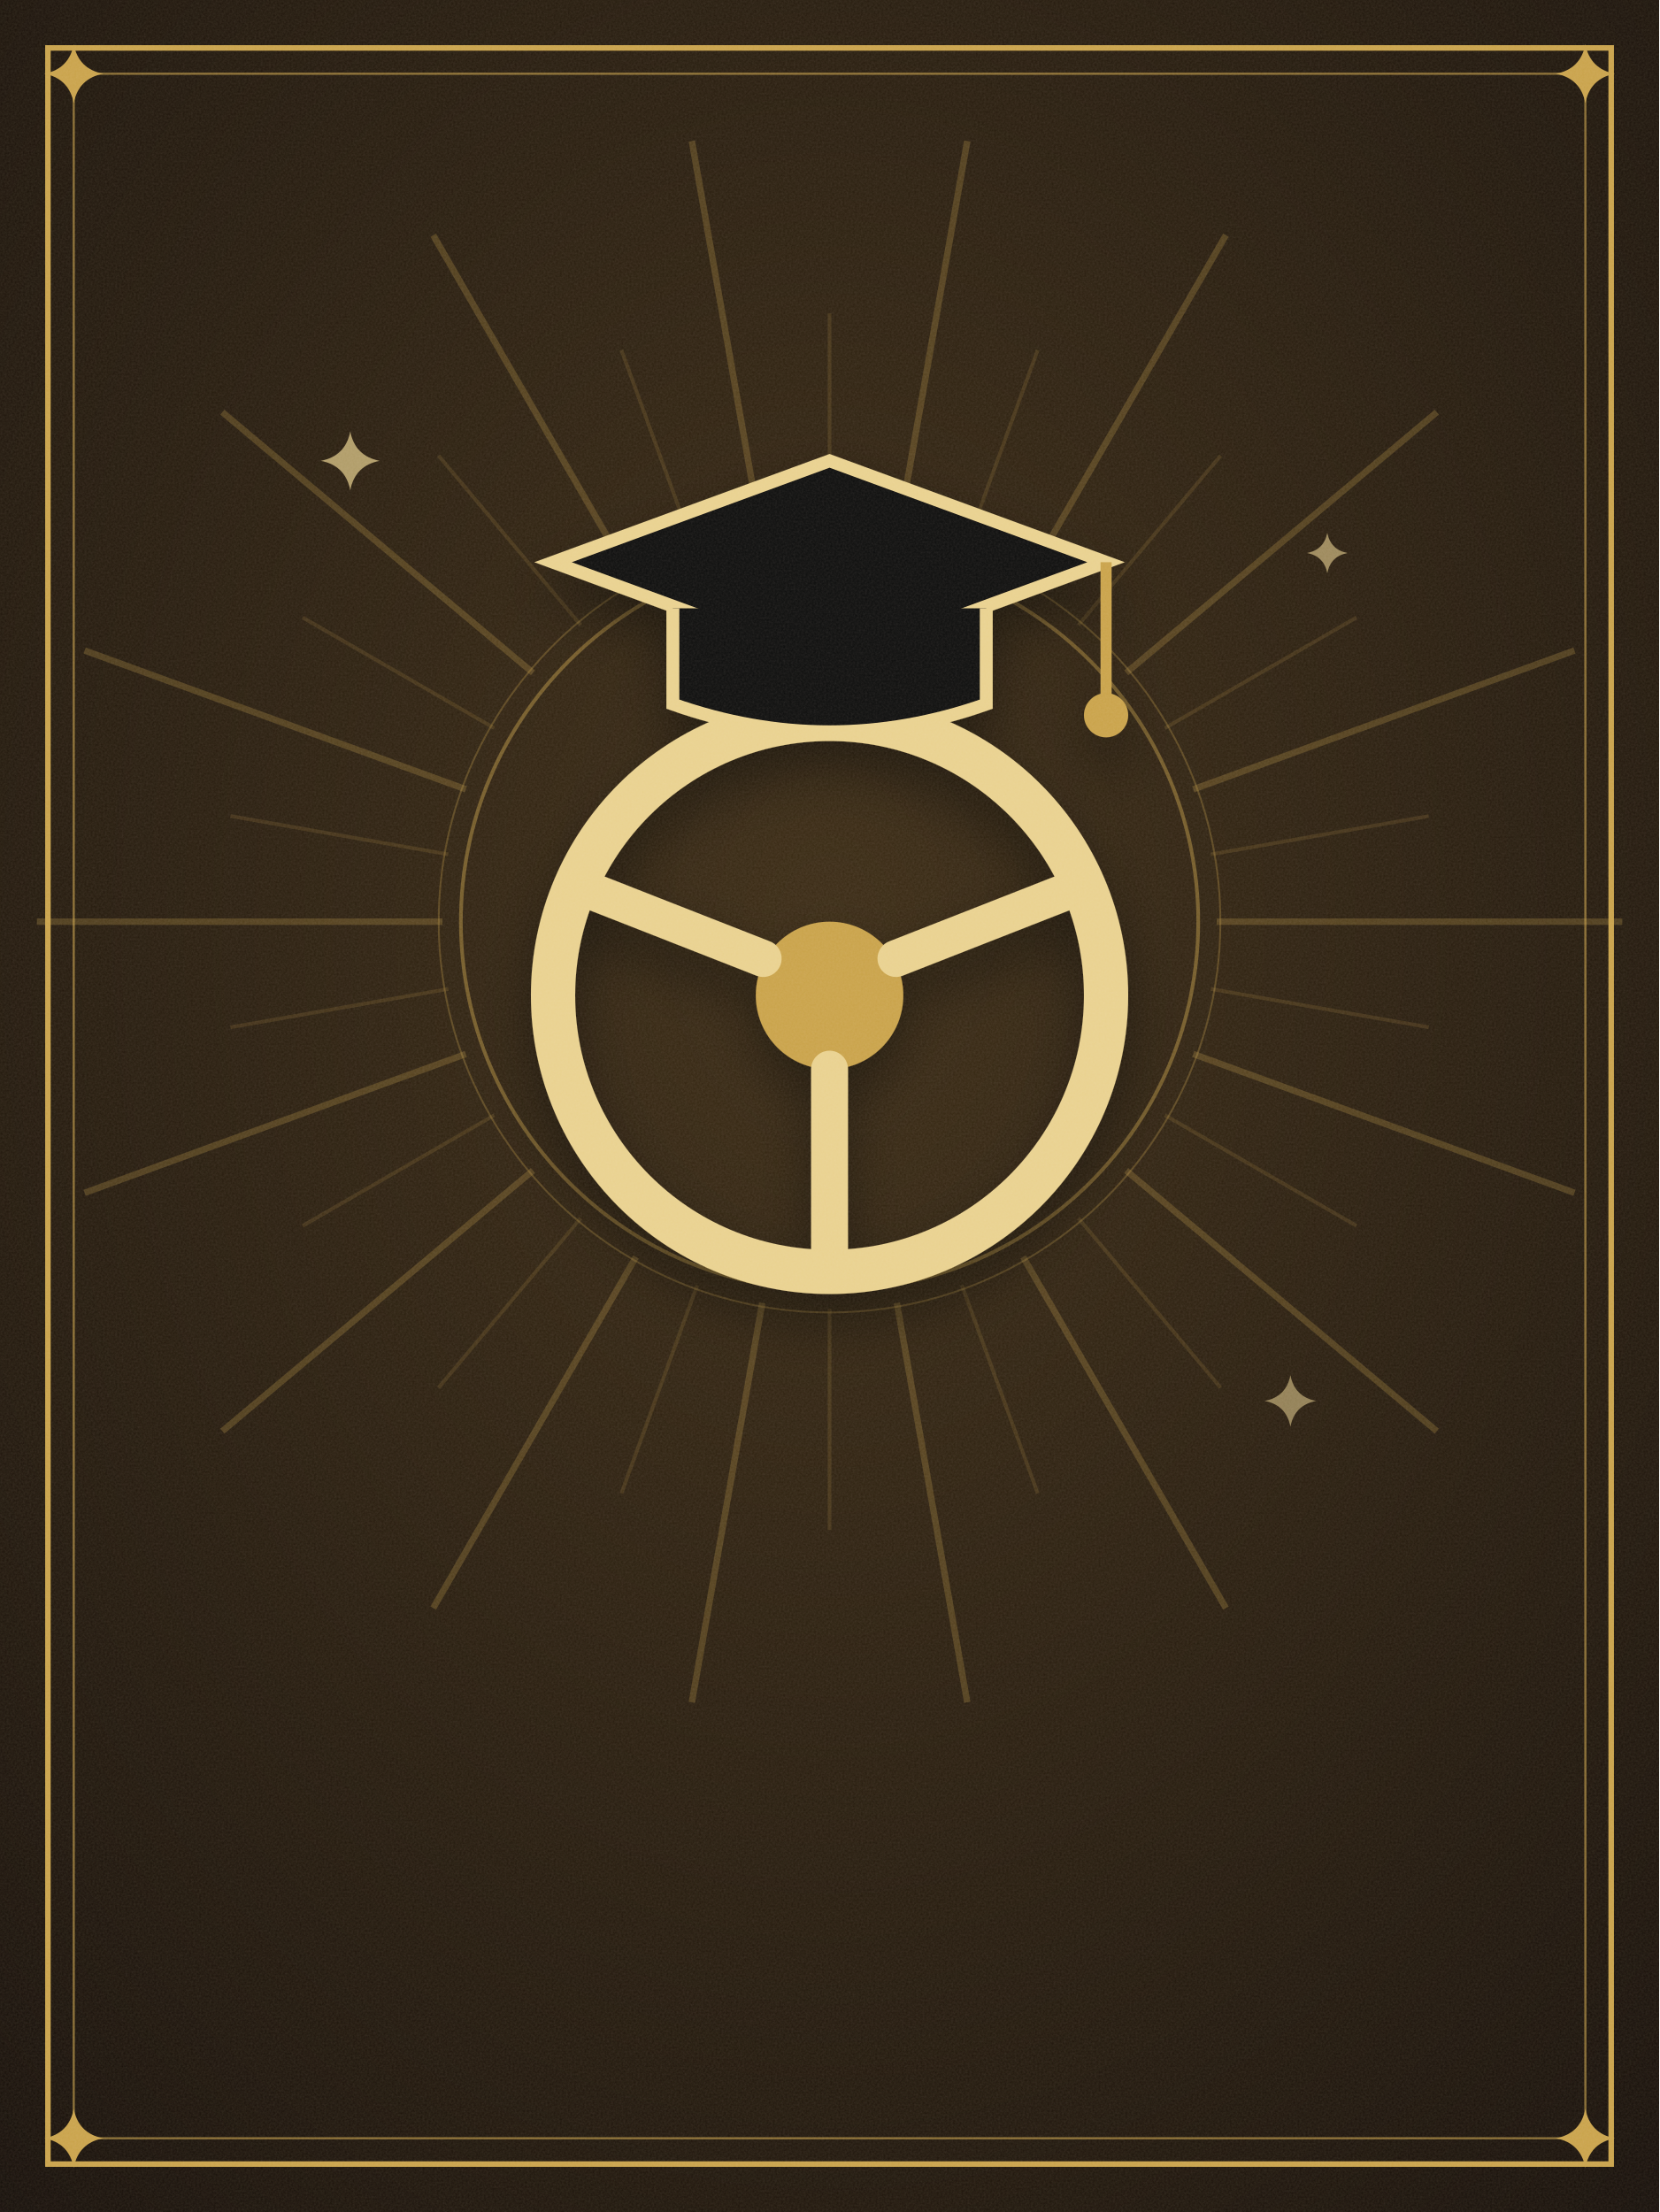
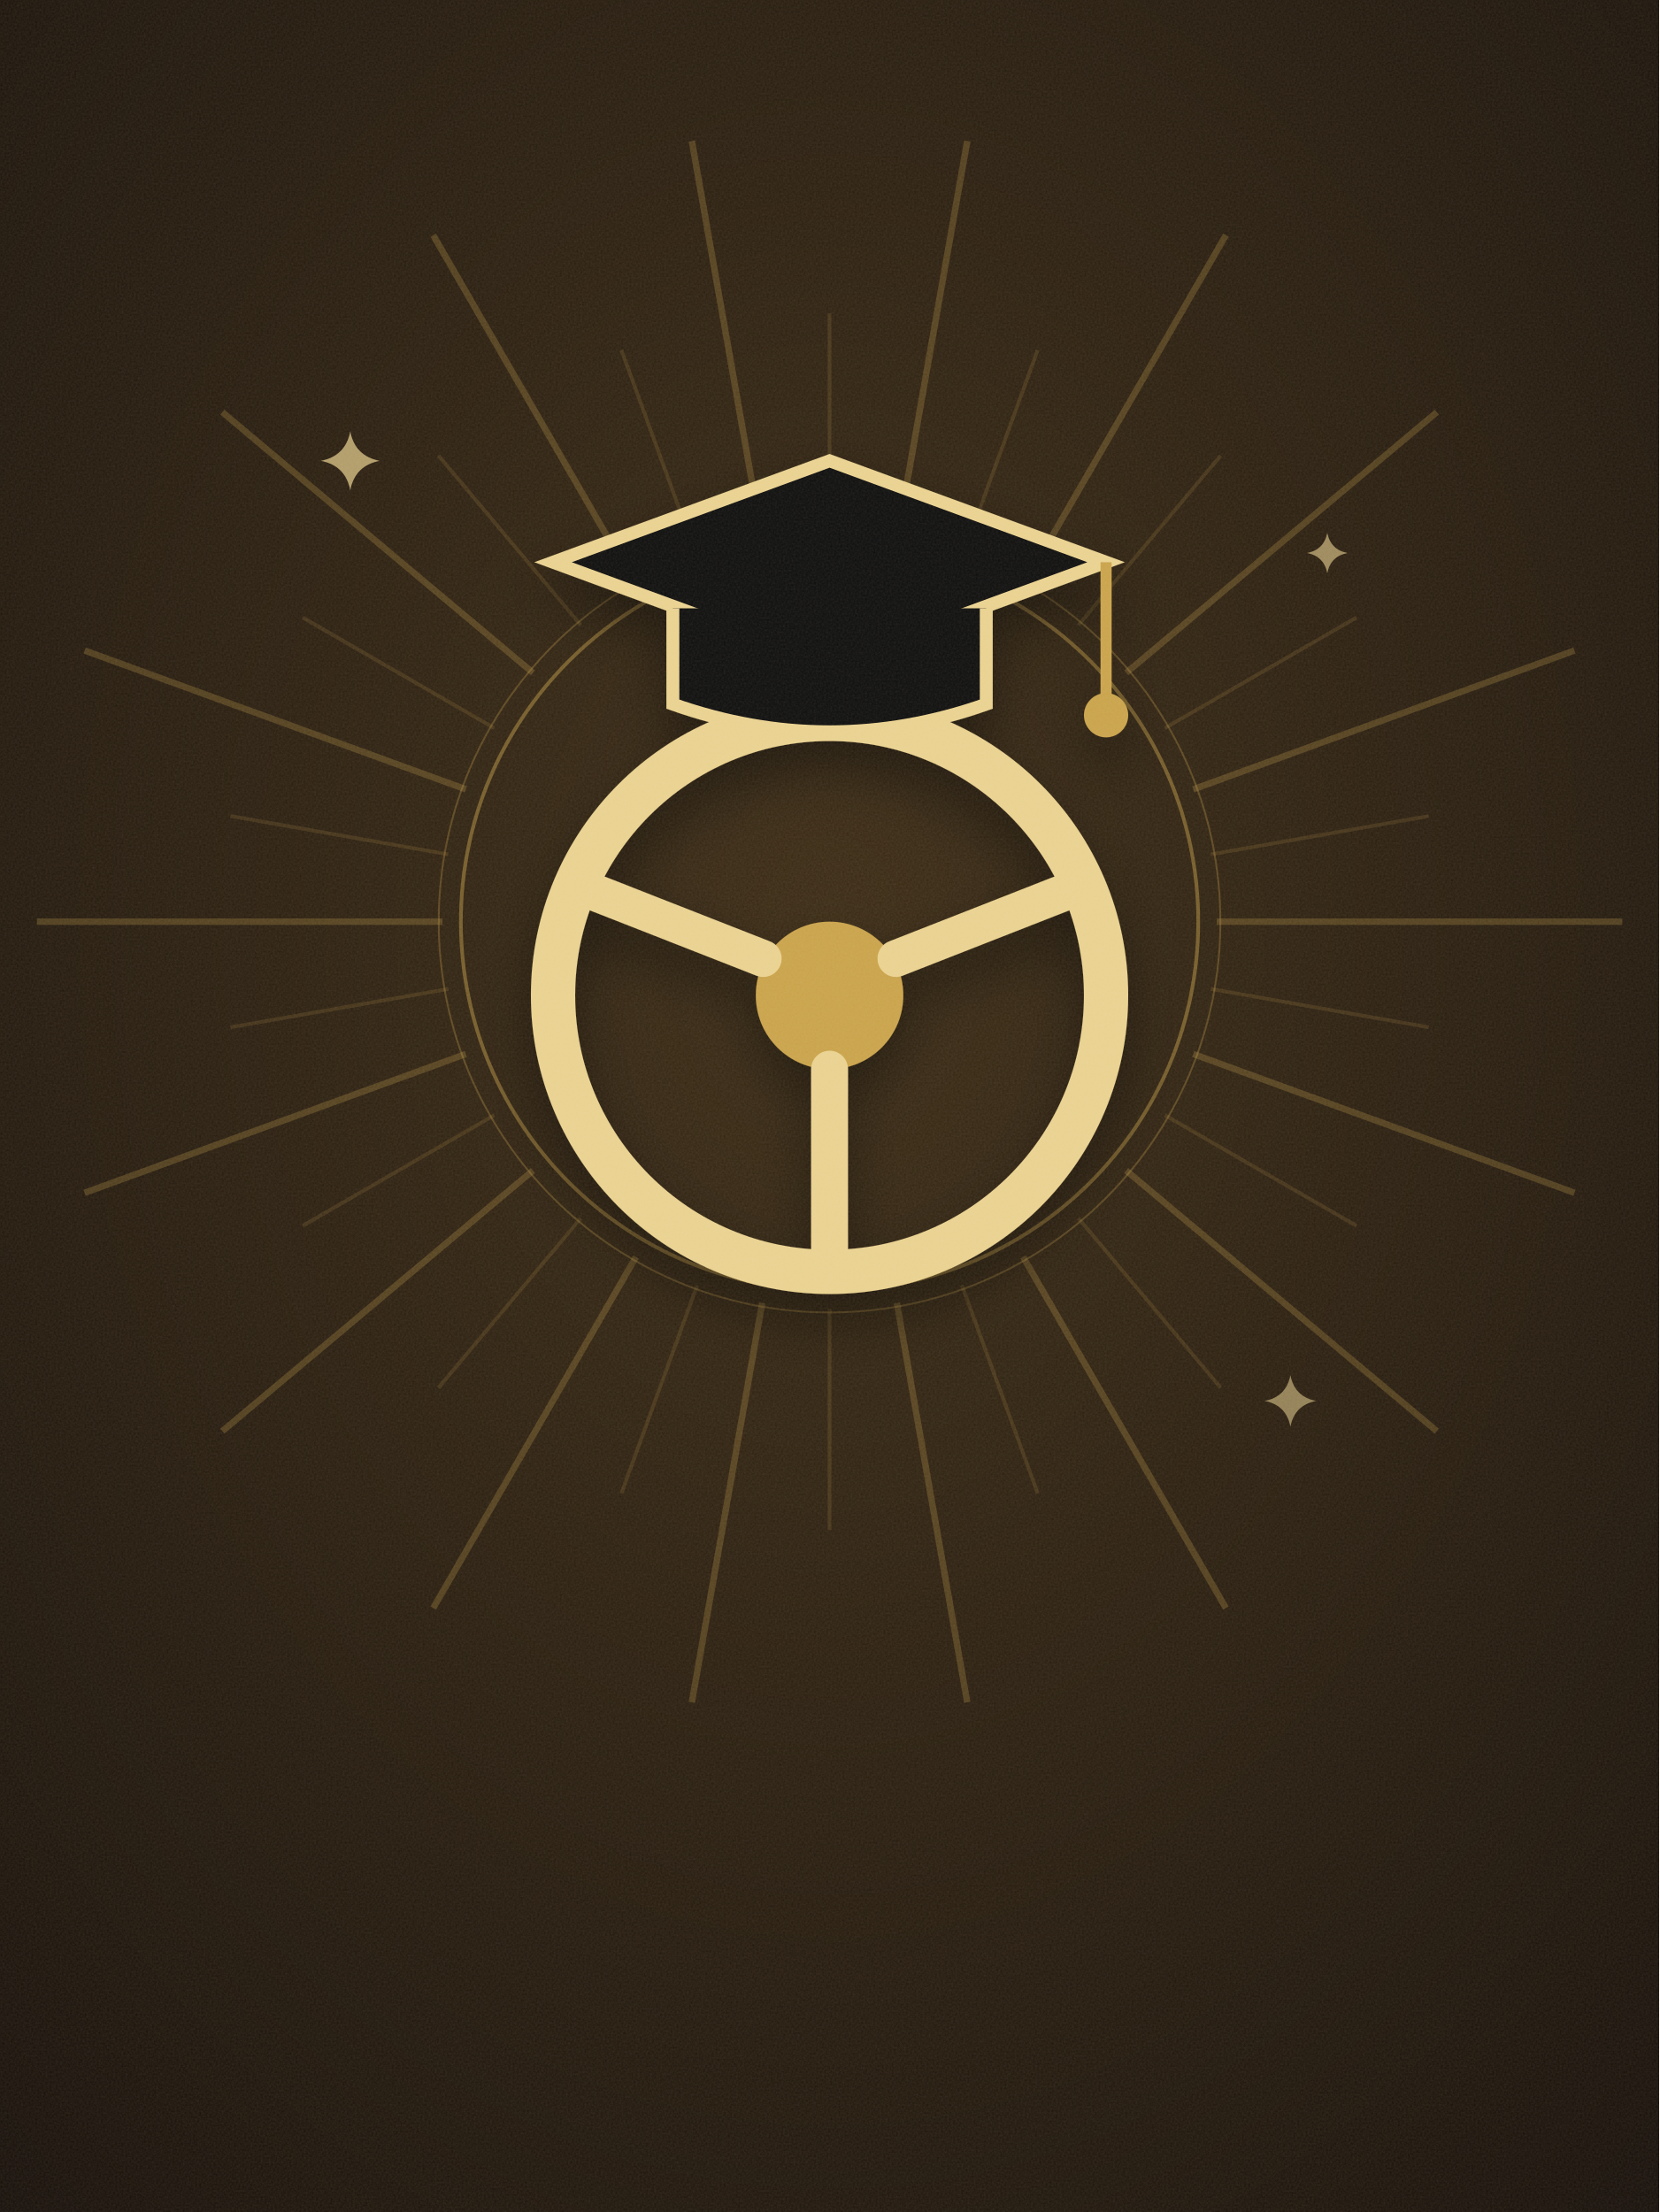
<svg xmlns="http://www.w3.org/2000/svg" viewBox="0 0 900 1200" width="900" height="1200">
  <defs>
    <radialGradient id="g" cx=".5" cy=".42" r=".8">
      <stop offset="0" stop-color="#3a2a14" />
      <stop offset="1" stop-color="#140d08" />
    </radialGradient>
    <filter id="shadow" x="-20%" y="-20%" width="140%" height="140%">
      <feDropShadow dx="0" dy="14" stdDeviation="14" flood-color="#000" flood-opacity=".45" />
    </filter>
    <filter id="n">
      <feTurbulence type="fractalNoise" baseFrequency=".9" numOctaves="3" stitchTiles="stitch" />
      <feColorMatrix values="0 0 0 0 1 0 0 0 0 .9 0 0 0 0 .75 0 0 0 .1 0" />
    </filter>
  </defs>
  <rect width="900" height="1200" fill="url(#g)" />
  <line x1="660.0" y1="500.0" x2="880.0" y2="500.0" stroke="#c9a24a" stroke-width="3.5" opacity="0.26" />
  <line x1="656.8" y1="536.5" x2="775.0" y2="557.3" stroke="#c9a24a" stroke-width="2" opacity="0.16" />
  <line x1="647.3" y1="571.8" x2="854.1" y2="647.1" stroke="#c9a24a" stroke-width="3.5" opacity="0.26" />
  <line x1="631.9" y1="605.0" x2="735.8" y2="665.0" stroke="#c9a24a" stroke-width="2" opacity="0.16" />
  <line x1="610.9" y1="635.0" x2="779.4" y2="776.4" stroke="#c9a24a" stroke-width="3.5" opacity="0.26" />
  <line x1="585.0" y1="660.9" x2="662.1" y2="752.8" stroke="#c9a24a" stroke-width="2" opacity="0.16" />
  <line x1="555.0" y1="681.9" x2="665.0" y2="872.4" stroke="#c9a24a" stroke-width="3.5" opacity="0.26" />
  <line x1="521.8" y1="697.3" x2="562.9" y2="810.1" stroke="#c9a24a" stroke-width="2" opacity="0.16" />
  <line x1="486.5" y1="706.8" x2="524.7" y2="923.5" stroke="#c9a24a" stroke-width="3.5" opacity="0.26" />
  <line x1="450.0" y1="710.0" x2="450.0" y2="830.0" stroke="#c9a24a" stroke-width="2" opacity="0.16" />
  <line x1="413.5" y1="706.8" x2="375.3" y2="923.5" stroke="#c9a24a" stroke-width="3.5" opacity="0.26" />
  <line x1="378.2" y1="697.3" x2="337.1" y2="810.1" stroke="#c9a24a" stroke-width="2" opacity="0.16" />
  <line x1="345.0" y1="681.9" x2="235.0" y2="872.4" stroke="#c9a24a" stroke-width="3.5" opacity="0.26" />
  <line x1="315.0" y1="660.9" x2="237.9" y2="752.8" stroke="#c9a24a" stroke-width="2" opacity="0.16" />
  <line x1="289.1" y1="635.0" x2="120.6" y2="776.4" stroke="#c9a24a" stroke-width="3.5" opacity="0.26" />
  <line x1="268.1" y1="605.0" x2="164.2" y2="665.0" stroke="#c9a24a" stroke-width="2" opacity="0.16" />
  <line x1="252.7" y1="571.8" x2="45.9" y2="647.1" stroke="#c9a24a" stroke-width="3.5" opacity="0.26" />
  <line x1="243.2" y1="536.5" x2="125.0" y2="557.3" stroke="#c9a24a" stroke-width="2" opacity="0.16" />
  <line x1="240.0" y1="500.0" x2="20.0" y2="500.0" stroke="#c9a24a" stroke-width="3.5" opacity="0.26" />
  <line x1="243.2" y1="463.5" x2="125.0" y2="442.7" stroke="#c9a24a" stroke-width="2" opacity="0.16" />
  <line x1="252.7" y1="428.2" x2="45.9" y2="352.9" stroke="#c9a24a" stroke-width="3.5" opacity="0.26" />
  <line x1="268.1" y1="395.0" x2="164.2" y2="335.0" stroke="#c9a24a" stroke-width="2" opacity="0.16" />
  <line x1="289.1" y1="365.0" x2="120.6" y2="223.6" stroke="#c9a24a" stroke-width="3.5" opacity="0.26" />
  <line x1="315.0" y1="339.1" x2="237.9" y2="247.2" stroke="#c9a24a" stroke-width="2" opacity="0.16" />
  <line x1="345.0" y1="318.1" x2="235.0" y2="127.6" stroke="#c9a24a" stroke-width="3.5" opacity="0.26" />
  <line x1="378.2" y1="302.7" x2="337.1" y2="189.9" stroke="#c9a24a" stroke-width="2" opacity="0.16" />
  <line x1="413.5" y1="293.2" x2="375.3" y2="76.5" stroke="#c9a24a" stroke-width="3.5" opacity="0.26" />
  <line x1="450.0" y1="290.0" x2="450.0" y2="170.0" stroke="#c9a24a" stroke-width="2" opacity="0.16" />
  <line x1="486.5" y1="293.2" x2="524.7" y2="76.5" stroke="#c9a24a" stroke-width="3.5" opacity="0.26" />
  <line x1="521.8" y1="302.7" x2="562.9" y2="189.9" stroke="#c9a24a" stroke-width="2" opacity="0.16" />
  <line x1="555.0" y1="318.1" x2="665.0" y2="127.6" stroke="#c9a24a" stroke-width="3.5" opacity="0.26" />
  <line x1="585.0" y1="339.1" x2="662.1" y2="247.2" stroke="#c9a24a" stroke-width="2" opacity="0.16" />
  <line x1="610.9" y1="365.0" x2="779.4" y2="223.6" stroke="#c9a24a" stroke-width="3.5" opacity="0.26" />
  <line x1="631.9" y1="395.0" x2="735.8" y2="335.0" stroke="#c9a24a" stroke-width="2" opacity="0.16" />
  <line x1="647.3" y1="428.2" x2="854.1" y2="352.9" stroke="#c9a24a" stroke-width="3.5" opacity="0.26" />
  <line x1="656.8" y1="463.5" x2="775.0" y2="442.7" stroke="#c9a24a" stroke-width="2" opacity="0.16" />
  <circle cx="450" cy="500" r="200" fill="none" stroke="#c9a24a" stroke-width="2" opacity=".45" />
  <circle cx="450" cy="500" r="212" fill="none" stroke="#c9a24a" stroke-width="1" opacity=".3" />
  <g filter="url(#shadow)">
    <circle cx="450" cy="540" r="150" fill="none" stroke="#e9d18f" stroke-width="24" />
    <circle cx="450" cy="540" r="40" fill="#c9a24a" />
    <path d="M450 580V678M414 520L312 480M486 520L588 480" stroke="#e9d18f" stroke-width="20" stroke-linecap="round" />
    <path d="M450 250L600 305L450 360L300 305Z" fill="#0d0a09" stroke="#e9d18f" stroke-width="7" />
    <path d="M365 330V382Q450 412 535 382V330" fill="#0d0a09" stroke="#e9d18f" stroke-width="7" />
    <path d="M600 305V380" stroke="#c9a24a" stroke-width="6" />
    <circle cx="600" cy="388" r="12" fill="#c9a24a" />
  </g>
  <path d="M190 234Q192.56 247.44 206 250Q192.56 252.56 190 266Q187.44 252.56 174 250Q187.44 247.44 190 234Z" fill="#e9d18f" opacity="0.7" />
  <path d="M720 289Q721.76 298.24 731 300Q721.76 301.76 720 311Q718.24 301.76 709 300Q718.24 298.24 720 289Z" fill="#e9d18f" opacity="0.6" />
  <path d="M700 746Q702.24 757.76 714 760Q702.24 762.24 700 774Q697.76 762.24 686 760Q697.76 757.76 700 746Z" fill="#e9d18f" opacity="0.55" />
-   <rect x="26" y="26" width="848" height="1148" fill="none" stroke="#c9a24a" stroke-width="3" />
-   <rect x="40" y="40" width="820" height="1120" fill="none" stroke="#c9a24a" stroke-width="1.2" opacity=".6" />
-   <path d="M40 24Q42.56 37.44 56 40Q42.56 42.56 40 56Q37.44 42.56 24 40Q37.44 37.44 40 24Z" fill="#c9a24a" opacity="1" />
-   <path d="M860 24Q862.56 37.44 876 40Q862.56 42.56 860 56Q857.44 42.56 844 40Q857.44 37.44 860 24Z" fill="#c9a24a" opacity="1" />
-   <path d="M40 1144Q42.56 1157.44 56 1160Q42.56 1162.56 40 1176Q37.44 1162.56 24 1160Q37.44 1157.44 40 1144Z" fill="#c9a24a" opacity="1" />
-   <path d="M860 1144Q862.56 1157.44 876 1160Q862.56 1162.56 860 1176Q857.44 1162.56 844 1160Q857.44 1157.44 860 1144Z" fill="#c9a24a" opacity="1" />
  <rect width="900" height="1200" filter="url(#n)" />
</svg>
